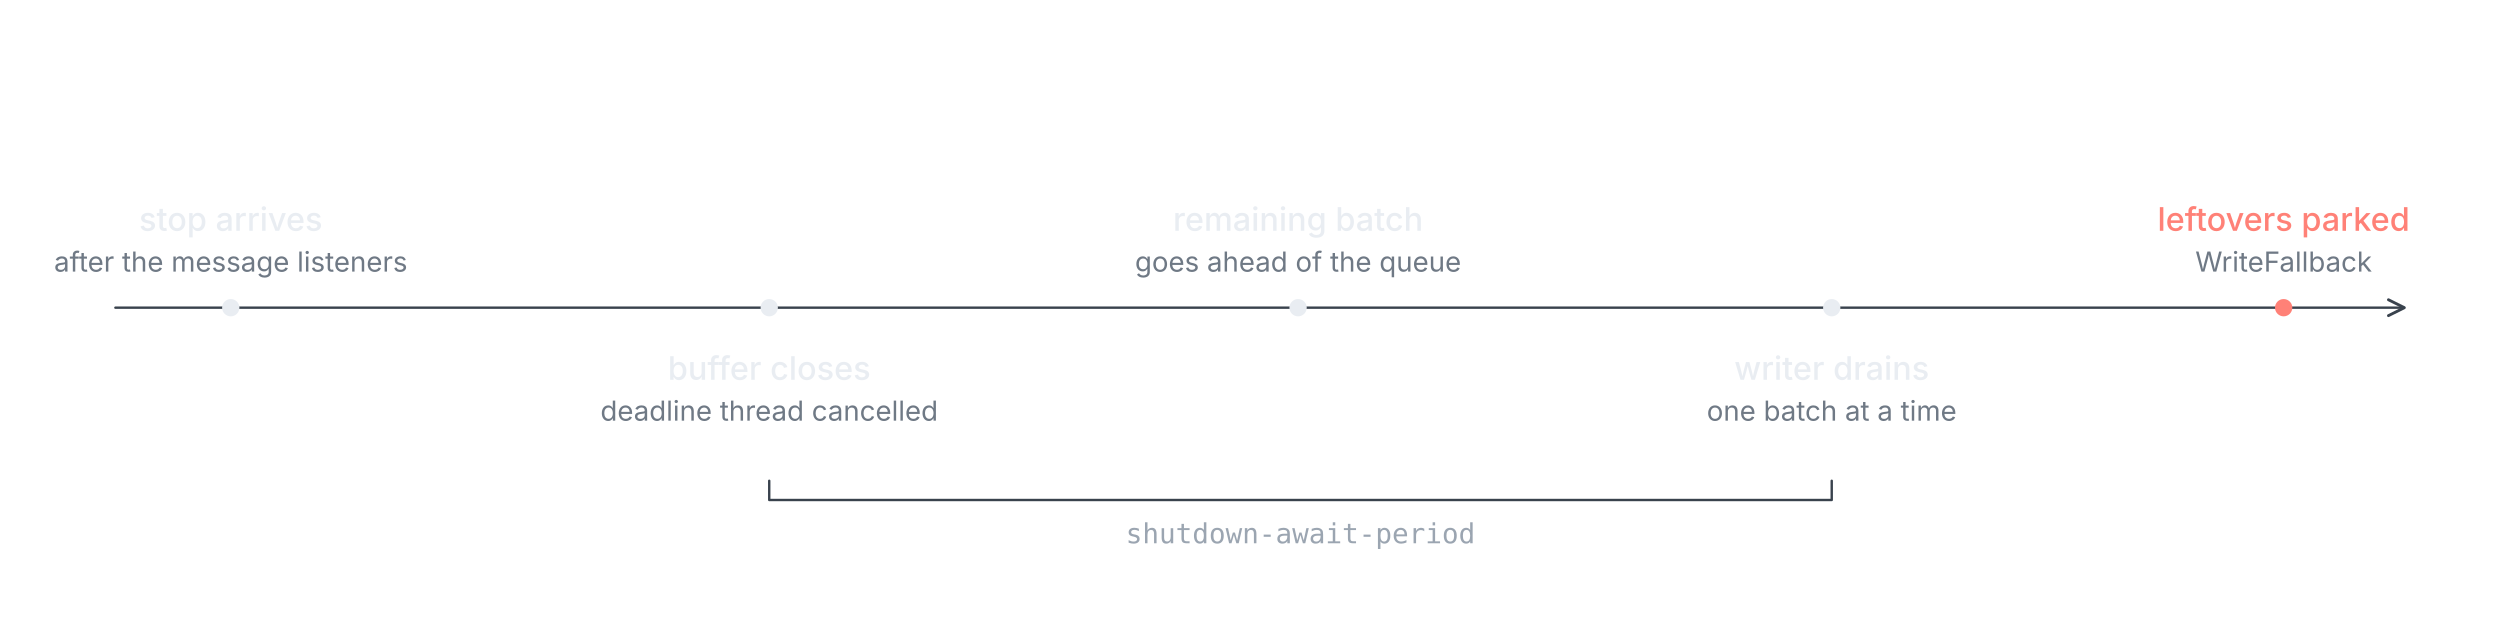
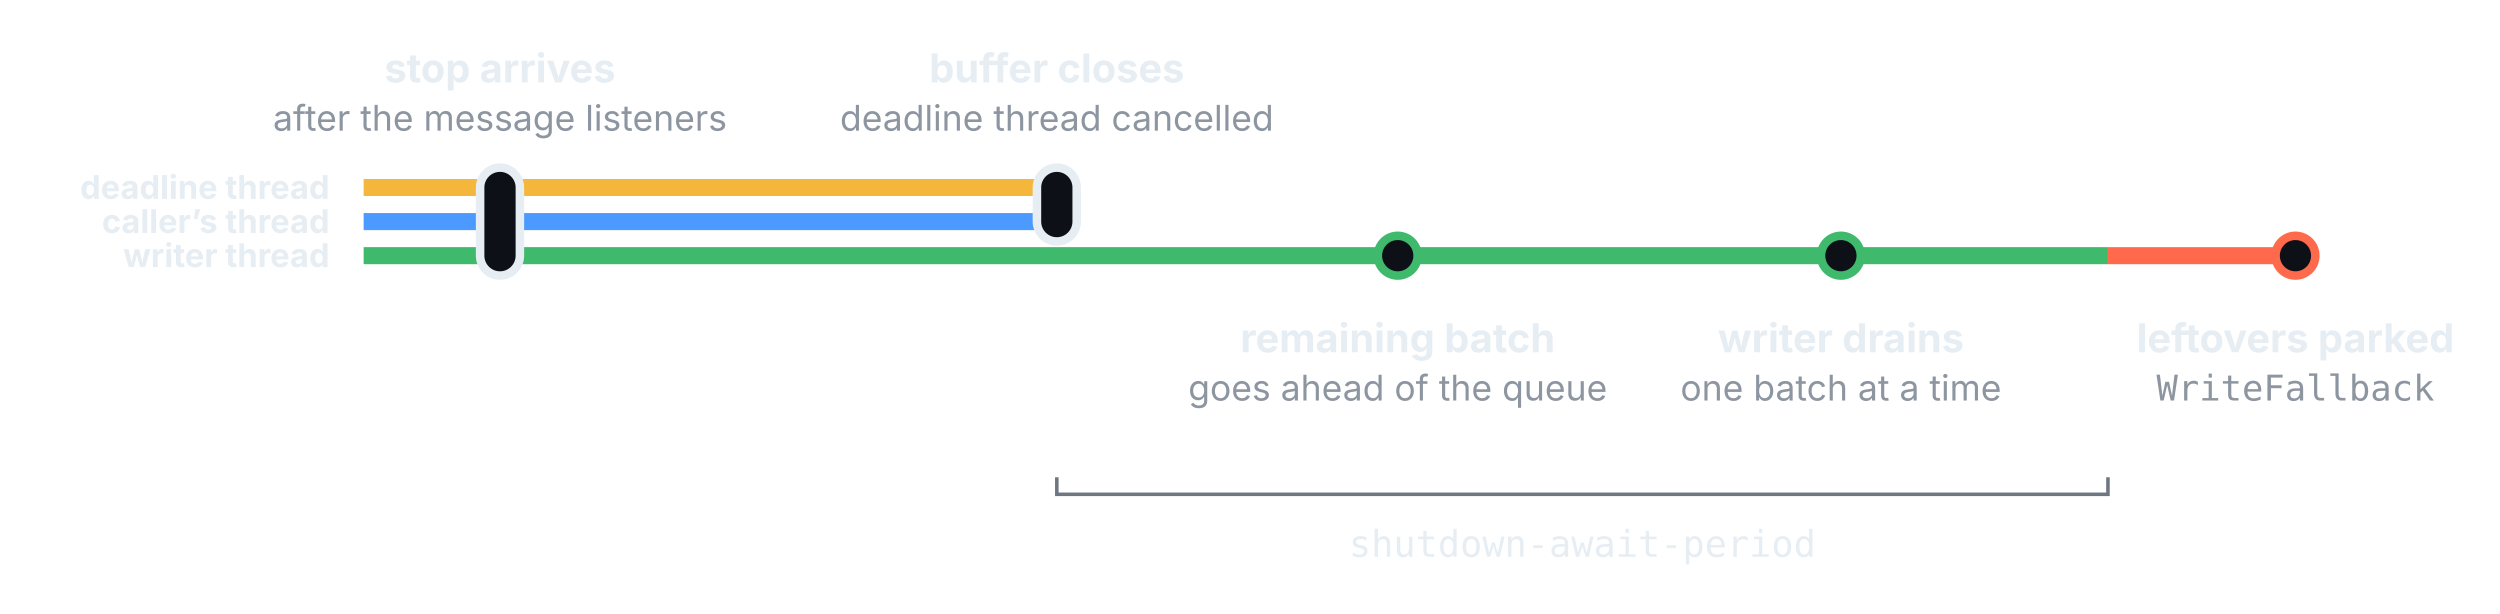
- <svg xmlns="http://www.w3.org/2000/svg" viewBox="0 0 1040 262" width="1040" height="262" role="img">
-   <defs>
-     <marker id="tip-ink" markerWidth="9" markerHeight="9" refX="7.2" refY="4.5" orient="auto">
-       <path d="M0.8,1.2 L7.4,4.5 L0.8,7.8" fill="none" stroke="#E9EDF2" stroke-width="1.2" stroke-linecap="round" stroke-linejoin="round" />
-     </marker>
-     <marker id="tip-soft" markerWidth="9" markerHeight="9" refX="7.2" refY="4.5" orient="auto">
-       <path d="M0.8,1.2 L7.4,4.5 L0.8,7.8" fill="none" stroke="#9BA5B1" stroke-width="1.2" stroke-linecap="round" stroke-linejoin="round" />
-     </marker>
-     <marker id="tip-mute" markerWidth="9" markerHeight="9" refX="7.2" refY="4.5" orient="auto">
-       <path d="M0.8,1.2 L7.4,4.5 L0.8,7.8" fill="none" stroke="#6F7985" stroke-width="1.2" stroke-linecap="round" stroke-linejoin="round" />
-     </marker>
-     <marker id="tip-hair" markerWidth="9" markerHeight="9" refX="7.2" refY="4.5" orient="auto">
-       <path d="M0.8,1.2 L7.4,4.5 L0.8,7.8" fill="none" stroke="#39424D" stroke-width="1.2" stroke-linecap="round" stroke-linejoin="round" />
-     </marker>
-     <marker id="tip-bad" markerWidth="9" markerHeight="9" refX="7.2" refY="4.5" orient="auto">
-       <path d="M0.8,1.2 L7.4,4.5 L0.8,7.8" fill="none" stroke="#FF8177" stroke-width="1.2" stroke-linecap="round" stroke-linejoin="round" />
-     </marker>
-   </defs>
-   <path d="M48,128 L1000,128" stroke="#39424D" stroke-width="1" fill="none" stroke-linecap="round" marker-end="url(#tip-hair)" />
-   <circle cx="96" cy="128" r="3.6" fill="#E9EDF2" />
-   <text x="96" y="96" font-family="-apple-system, BlinkMacSystemFont, 'Segoe UI', Inter, Helvetica, Arial, sans-serif" font-size="13.5" font-weight="550" fill="#E9EDF2" text-anchor="middle">stop arrives</text>
-   <text x="96" y="113" font-family="-apple-system, BlinkMacSystemFont, 'Segoe UI', Inter, Helvetica, Arial, sans-serif" font-size="11.5" font-weight="400" fill="#6F7985" text-anchor="middle">after the message listeners</text>
-   <circle cx="320" cy="128" r="3.6" fill="#E9EDF2" />
-   <text x="320" y="158" font-family="-apple-system, BlinkMacSystemFont, 'Segoe UI', Inter, Helvetica, Arial, sans-serif" font-size="13.5" font-weight="550" fill="#E9EDF2" text-anchor="middle">buffer closes</text>
-   <text x="320" y="175" font-family="-apple-system, BlinkMacSystemFont, 'Segoe UI', Inter, Helvetica, Arial, sans-serif" font-size="11.5" font-weight="400" fill="#6F7985" text-anchor="middle">deadline thread cancelled</text>
-   <circle cx="540" cy="128" r="3.6" fill="#E9EDF2" />
-   <text x="540" y="96" font-family="-apple-system, BlinkMacSystemFont, 'Segoe UI', Inter, Helvetica, Arial, sans-serif" font-size="13.5" font-weight="550" fill="#E9EDF2" text-anchor="middle">remaining batch</text>
-   <text x="540" y="113" font-family="-apple-system, BlinkMacSystemFont, 'Segoe UI', Inter, Helvetica, Arial, sans-serif" font-size="11.5" font-weight="400" fill="#6F7985" text-anchor="middle">goes ahead of the queue</text>
-   <circle cx="762" cy="128" r="3.6" fill="#E9EDF2" />
-   <text x="762" y="158" font-family="-apple-system, BlinkMacSystemFont, 'Segoe UI', Inter, Helvetica, Arial, sans-serif" font-size="13.5" font-weight="550" fill="#E9EDF2" text-anchor="middle">writer drains</text>
-   <text x="762" y="175" font-family="-apple-system, BlinkMacSystemFont, 'Segoe UI', Inter, Helvetica, Arial, sans-serif" font-size="11.5" font-weight="400" fill="#6F7985" text-anchor="middle">one batch at a time</text>
-   <circle cx="950" cy="128" r="3.6" fill="#FF8177" />
-   <text x="950" y="96" font-family="-apple-system, BlinkMacSystemFont, 'Segoe UI', Inter, Helvetica, Arial, sans-serif" font-size="13.5" font-weight="550" fill="#FF8177" text-anchor="middle">leftovers parked</text>
-   <text x="950" y="113" font-family="-apple-system, BlinkMacSystemFont, 'Segoe UI', Inter, Helvetica, Arial, sans-serif" font-size="11.5" font-weight="400" fill="#6F7985" text-anchor="middle">WriteFallback</text>
-   <path d="M320,200 L320,208 L762,208 L762,200" stroke="#39424D" stroke-width="1" fill="none" stroke-linecap="round" stroke-linejoin="round" />
-   <text x="541" y="226" font-family="ui-monospace, SFMono-Regular, 'SF Mono', Menlo, Consolas, monospace" font-size="11.5" font-weight="400" fill="#9BA5B1" text-anchor="middle">shutdown-await-period</text>
+ <svg xmlns="http://www.w3.org/2000/svg" viewBox="0 22 880 216" width="880" height="216" role="img">
+   <text x="116.0" y="92.0" font-family="-apple-system, BlinkMacSystemFont, 'Segoe UI', Inter, Helvetica, Arial, sans-serif" font-size="11.5" font-weight="650" fill="#E6EDF3" text-anchor="end">deadline thread</text>
+   <text x="116.0" y="104.0" font-family="-apple-system, BlinkMacSystemFont, 'Segoe UI', Inter, Helvetica, Arial, sans-serif" font-size="11.5" font-weight="650" fill="#E6EDF3" text-anchor="end">caller’s thread</text>
+   <text x="116.0" y="116.0" font-family="-apple-system, BlinkMacSystemFont, 'Segoe UI', Inter, Helvetica, Arial, sans-serif" font-size="11.5" font-weight="650" fill="#E6EDF3" text-anchor="end">writer thread</text>
+   <path d="M128.00,88.00 L372.00,88.00" stroke="#F5B73B" stroke-width="6" fill="none" stroke-linecap="butt" stroke-linejoin="round" />
+   <path d="M128.00,100.00 L372.00,100.00" stroke="#4C9AFF" stroke-width="6" fill="none" stroke-linecap="butt" stroke-linejoin="round" />
+   <path d="M128.00,112.00 L742.00,112.00" stroke="#3FB96B" stroke-width="6" fill="none" stroke-linecap="butt" stroke-linejoin="round" />
+   <path d="M742.00,112.00 L808.00,112.00" stroke="#FF6A4D" stroke-width="6" fill="none" stroke-linecap="butt" stroke-linejoin="round" />
+   <rect x="169.00" y="81.00" width="14.00" height="38.00" rx="7.00" fill="#0D1117" stroke="#E6EDF3" stroke-width="3" />
+   <text x="176.0" y="51.0" font-family="-apple-system, BlinkMacSystemFont, 'Segoe UI', Inter, Helvetica, Arial, sans-serif" font-size="14" font-weight="650" fill="#E6EDF3" text-anchor="middle">stop arrives</text>
+   <text x="176.0" y="68.0" font-family="-apple-system, BlinkMacSystemFont, 'Segoe UI', Inter, Helvetica, Arial, sans-serif" font-size="12.5" font-weight="400" fill="#8D96A0" text-anchor="middle">after the message listeners</text>
+   <rect x="365.00" y="81.00" width="14.00" height="26.00" rx="7.00" fill="#0D1117" stroke="#E6EDF3" stroke-width="3" />
+   <text x="372.0" y="51.0" font-family="-apple-system, BlinkMacSystemFont, 'Segoe UI', Inter, Helvetica, Arial, sans-serif" font-size="14" font-weight="650" fill="#E6EDF3" text-anchor="middle">buffer closes</text>
+   <text x="372.0" y="68.0" font-family="-apple-system, BlinkMacSystemFont, 'Segoe UI', Inter, Helvetica, Arial, sans-serif" font-size="12.5" font-weight="400" fill="#8D96A0" text-anchor="middle">deadline thread cancelled</text>
+   <rect x="485.00" y="105.00" width="14.00" height="14.00" rx="7.00" fill="#0D1117" stroke="#3FB96B" stroke-width="3" />
+   <text x="492.0" y="146.0" font-family="-apple-system, BlinkMacSystemFont, 'Segoe UI', Inter, Helvetica, Arial, sans-serif" font-size="14" font-weight="650" fill="#E6EDF3" text-anchor="middle">remaining batch</text>
+   <text x="492.0" y="163.0" font-family="-apple-system, BlinkMacSystemFont, 'Segoe UI', Inter, Helvetica, Arial, sans-serif" font-size="12.5" font-weight="400" fill="#8D96A0" text-anchor="middle">goes ahead of the queue</text>
+   <rect x="641.00" y="105.00" width="14.00" height="14.00" rx="7.00" fill="#0D1117" stroke="#3FB96B" stroke-width="3" />
+   <text x="648.0" y="146.0" font-family="-apple-system, BlinkMacSystemFont, 'Segoe UI', Inter, Helvetica, Arial, sans-serif" font-size="14" font-weight="650" fill="#E6EDF3" text-anchor="middle">writer drains</text>
+   <text x="648.0" y="163.0" font-family="-apple-system, BlinkMacSystemFont, 'Segoe UI', Inter, Helvetica, Arial, sans-serif" font-size="12.5" font-weight="400" fill="#8D96A0" text-anchor="middle">one batch at a time</text>
+   <rect x="801.00" y="105.00" width="14.00" height="14.00" rx="7.00" fill="#0D1117" stroke="#FF6A4D" stroke-width="3" />
+   <text x="808.0" y="146.0" font-family="-apple-system, BlinkMacSystemFont, 'Segoe UI', Inter, Helvetica, Arial, sans-serif" font-size="14" font-weight="650" fill="#E6EDF3" text-anchor="middle">leftovers parked</text>
+   <text x="808.0" y="163.0" font-family="ui-monospace, SFMono-Regular, 'SF Mono', Menlo, Consolas, monospace" font-size="12.5" font-weight="400" fill="#8D96A0" text-anchor="middle">WriteFallback</text>
+   <path d="M372,190 L372,196 L742,196 L742,190" stroke="#6E7681" stroke-width="1.25" fill="none" />
+   <text x="557.0" y="218.0" font-family="ui-monospace, SFMono-Regular, 'SF Mono', Menlo, Consolas, monospace" font-size="13" font-weight="400" fill="#E6EDF3" text-anchor="middle">shutdown-await-period</text>
</svg>
